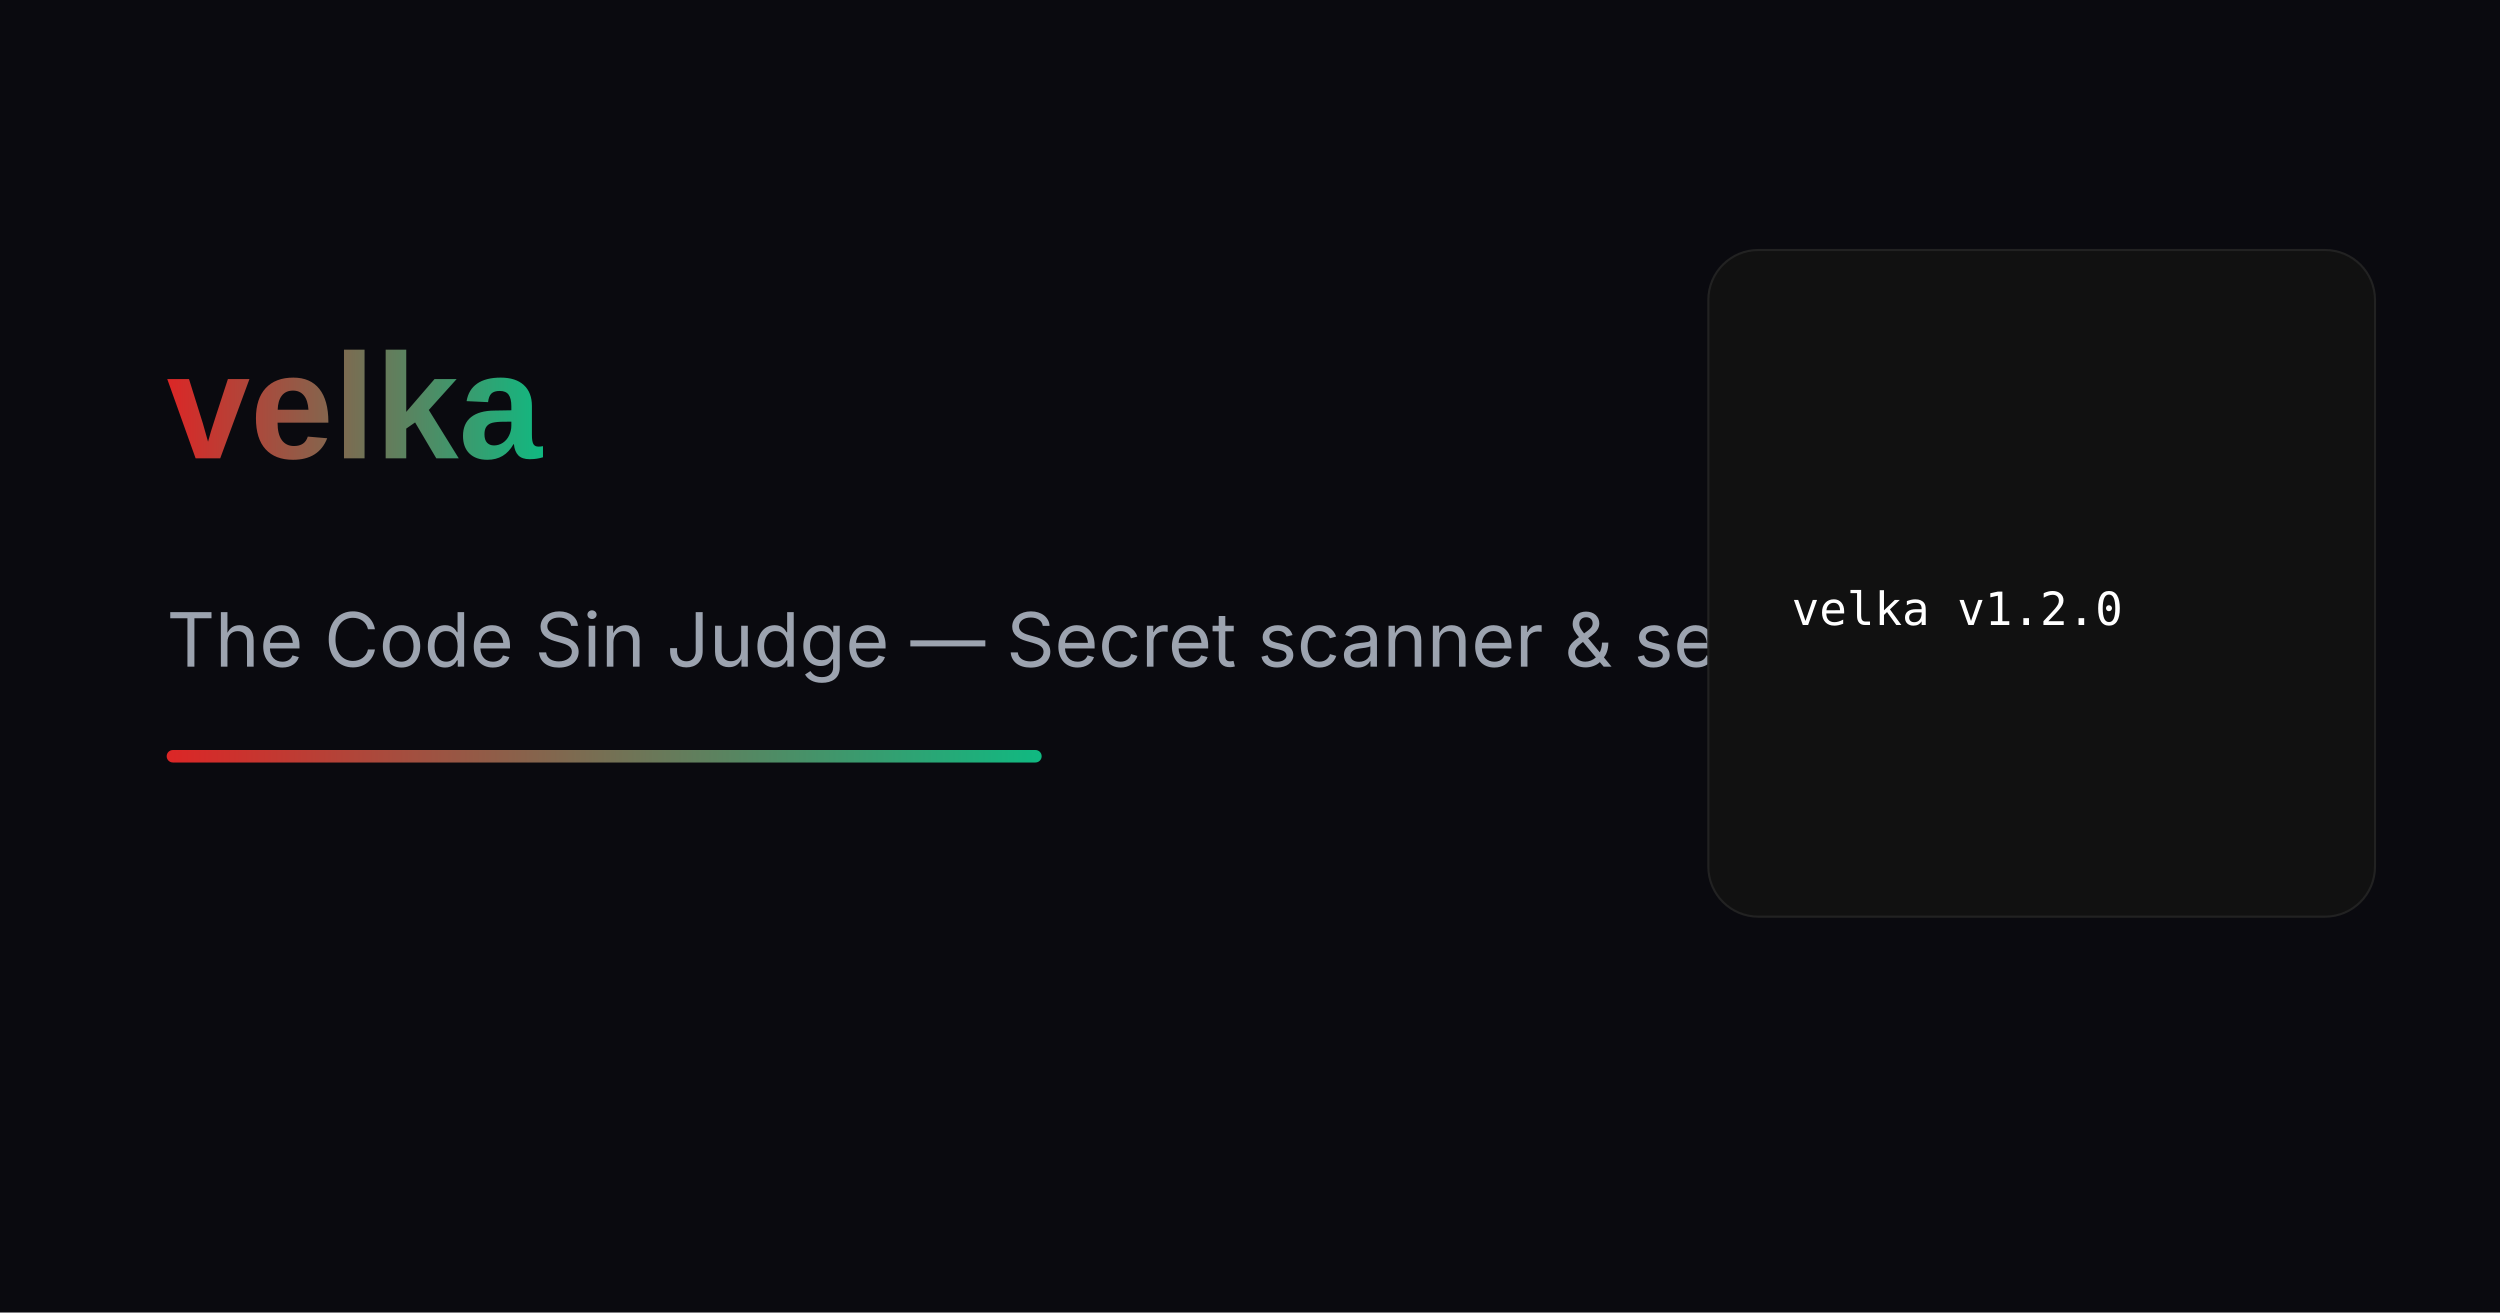
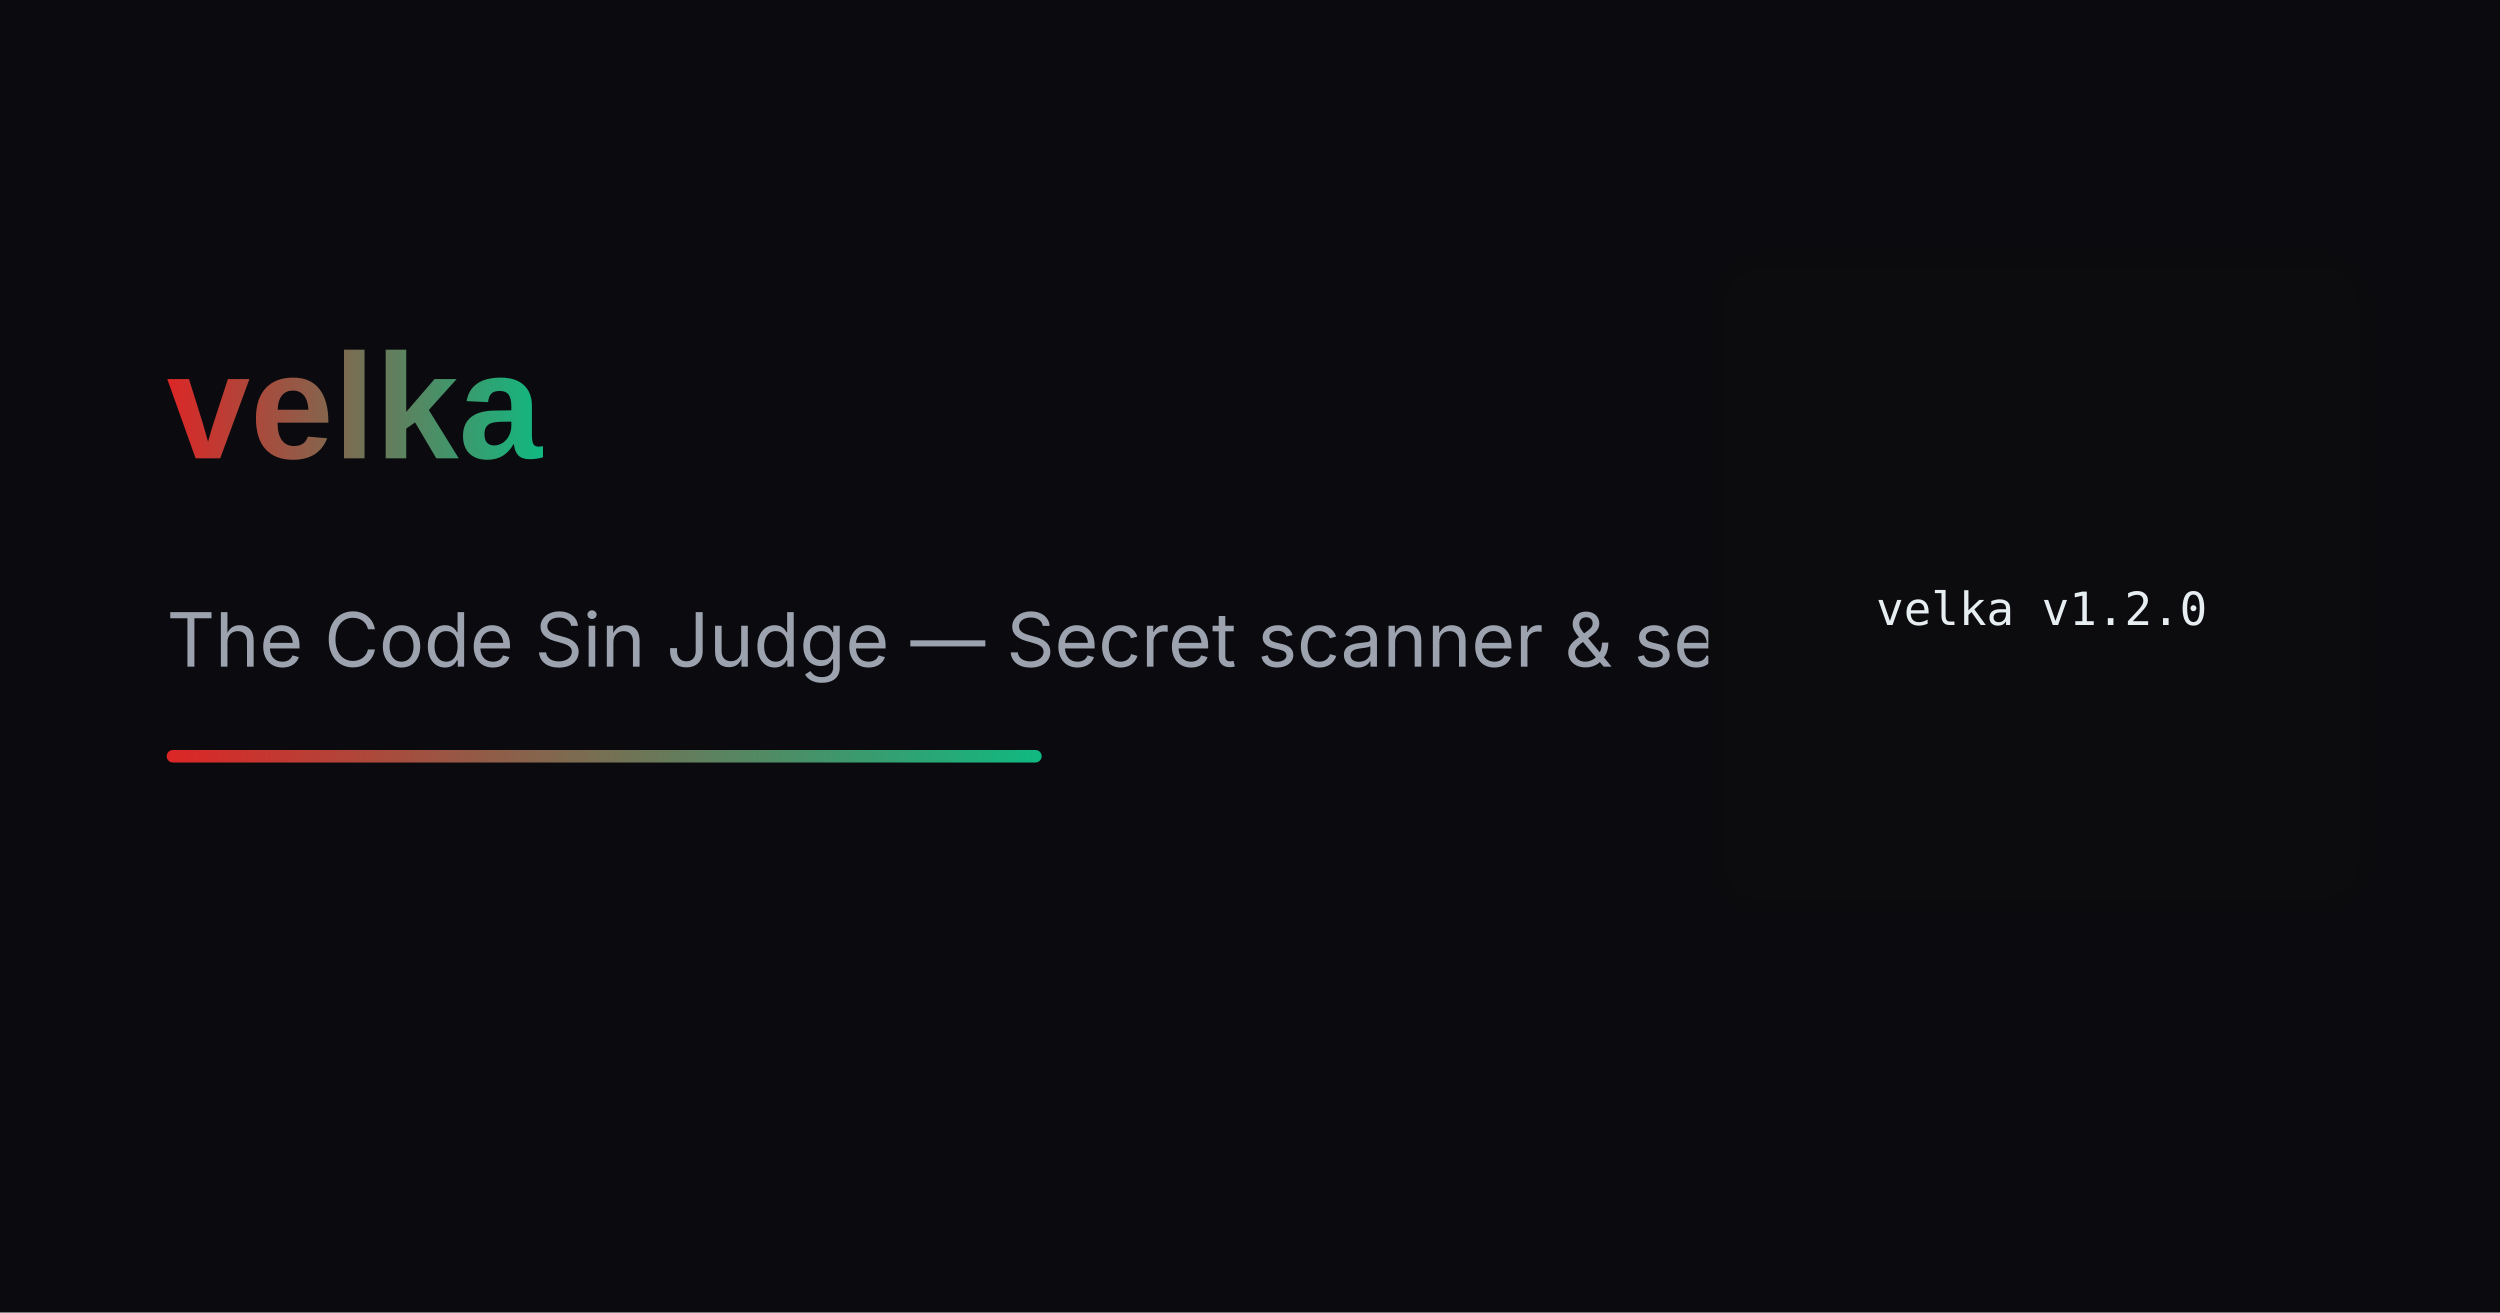
<svg xmlns="http://www.w3.org/2000/svg" width="1200" height="630" viewBox="0 0 1200 630">
  <defs>
    <linearGradient id="g" x1="0" x2="1">
      <stop offset="0" stop-color="#dc2626" />
      <stop offset="1" stop-color="#10b981" />
    </linearGradient>
  </defs>
  <rect width="100%" height="100%" fill="#0a0a0f" />
  <g fill="url(#g)">
    <text x="80" y="220" font-family="Space Grotesk, Arial, sans-serif" font-size="72" font-weight="700">velka</text>
  </g>
  <text x="80" y="320" fill="#9ca3af" font-family="Inter, Arial, sans-serif" font-size="36">The Code Sin Judge — Secret scanner &amp; security analyzer</text>
  <rect x="80" y="360" width="420" height="6" rx="3" fill="url(#g)" />
  <g transform="translate(820,120)">
-     <rect width="320" height="320" rx="24" fill="#111" stroke="#222" />
-     <text x="40" y="180" fill="#fff" font-family="Fira Code, monospace" font-size="22">velka v1.2.0</text>
+     <rect width="320" height="320" rx="28" fill="#0b0b0d" />
+     <rect x="8" y="8" width="304" height="304" rx="20" fill="#0e0e10" opacity="0.6" />
+     <text x="160" y="180" fill="#e6eef2" font-family="Fira Code, monospace" font-size="22" text-anchor="middle">velka v1.2.0</text>
  </g>
</svg>
